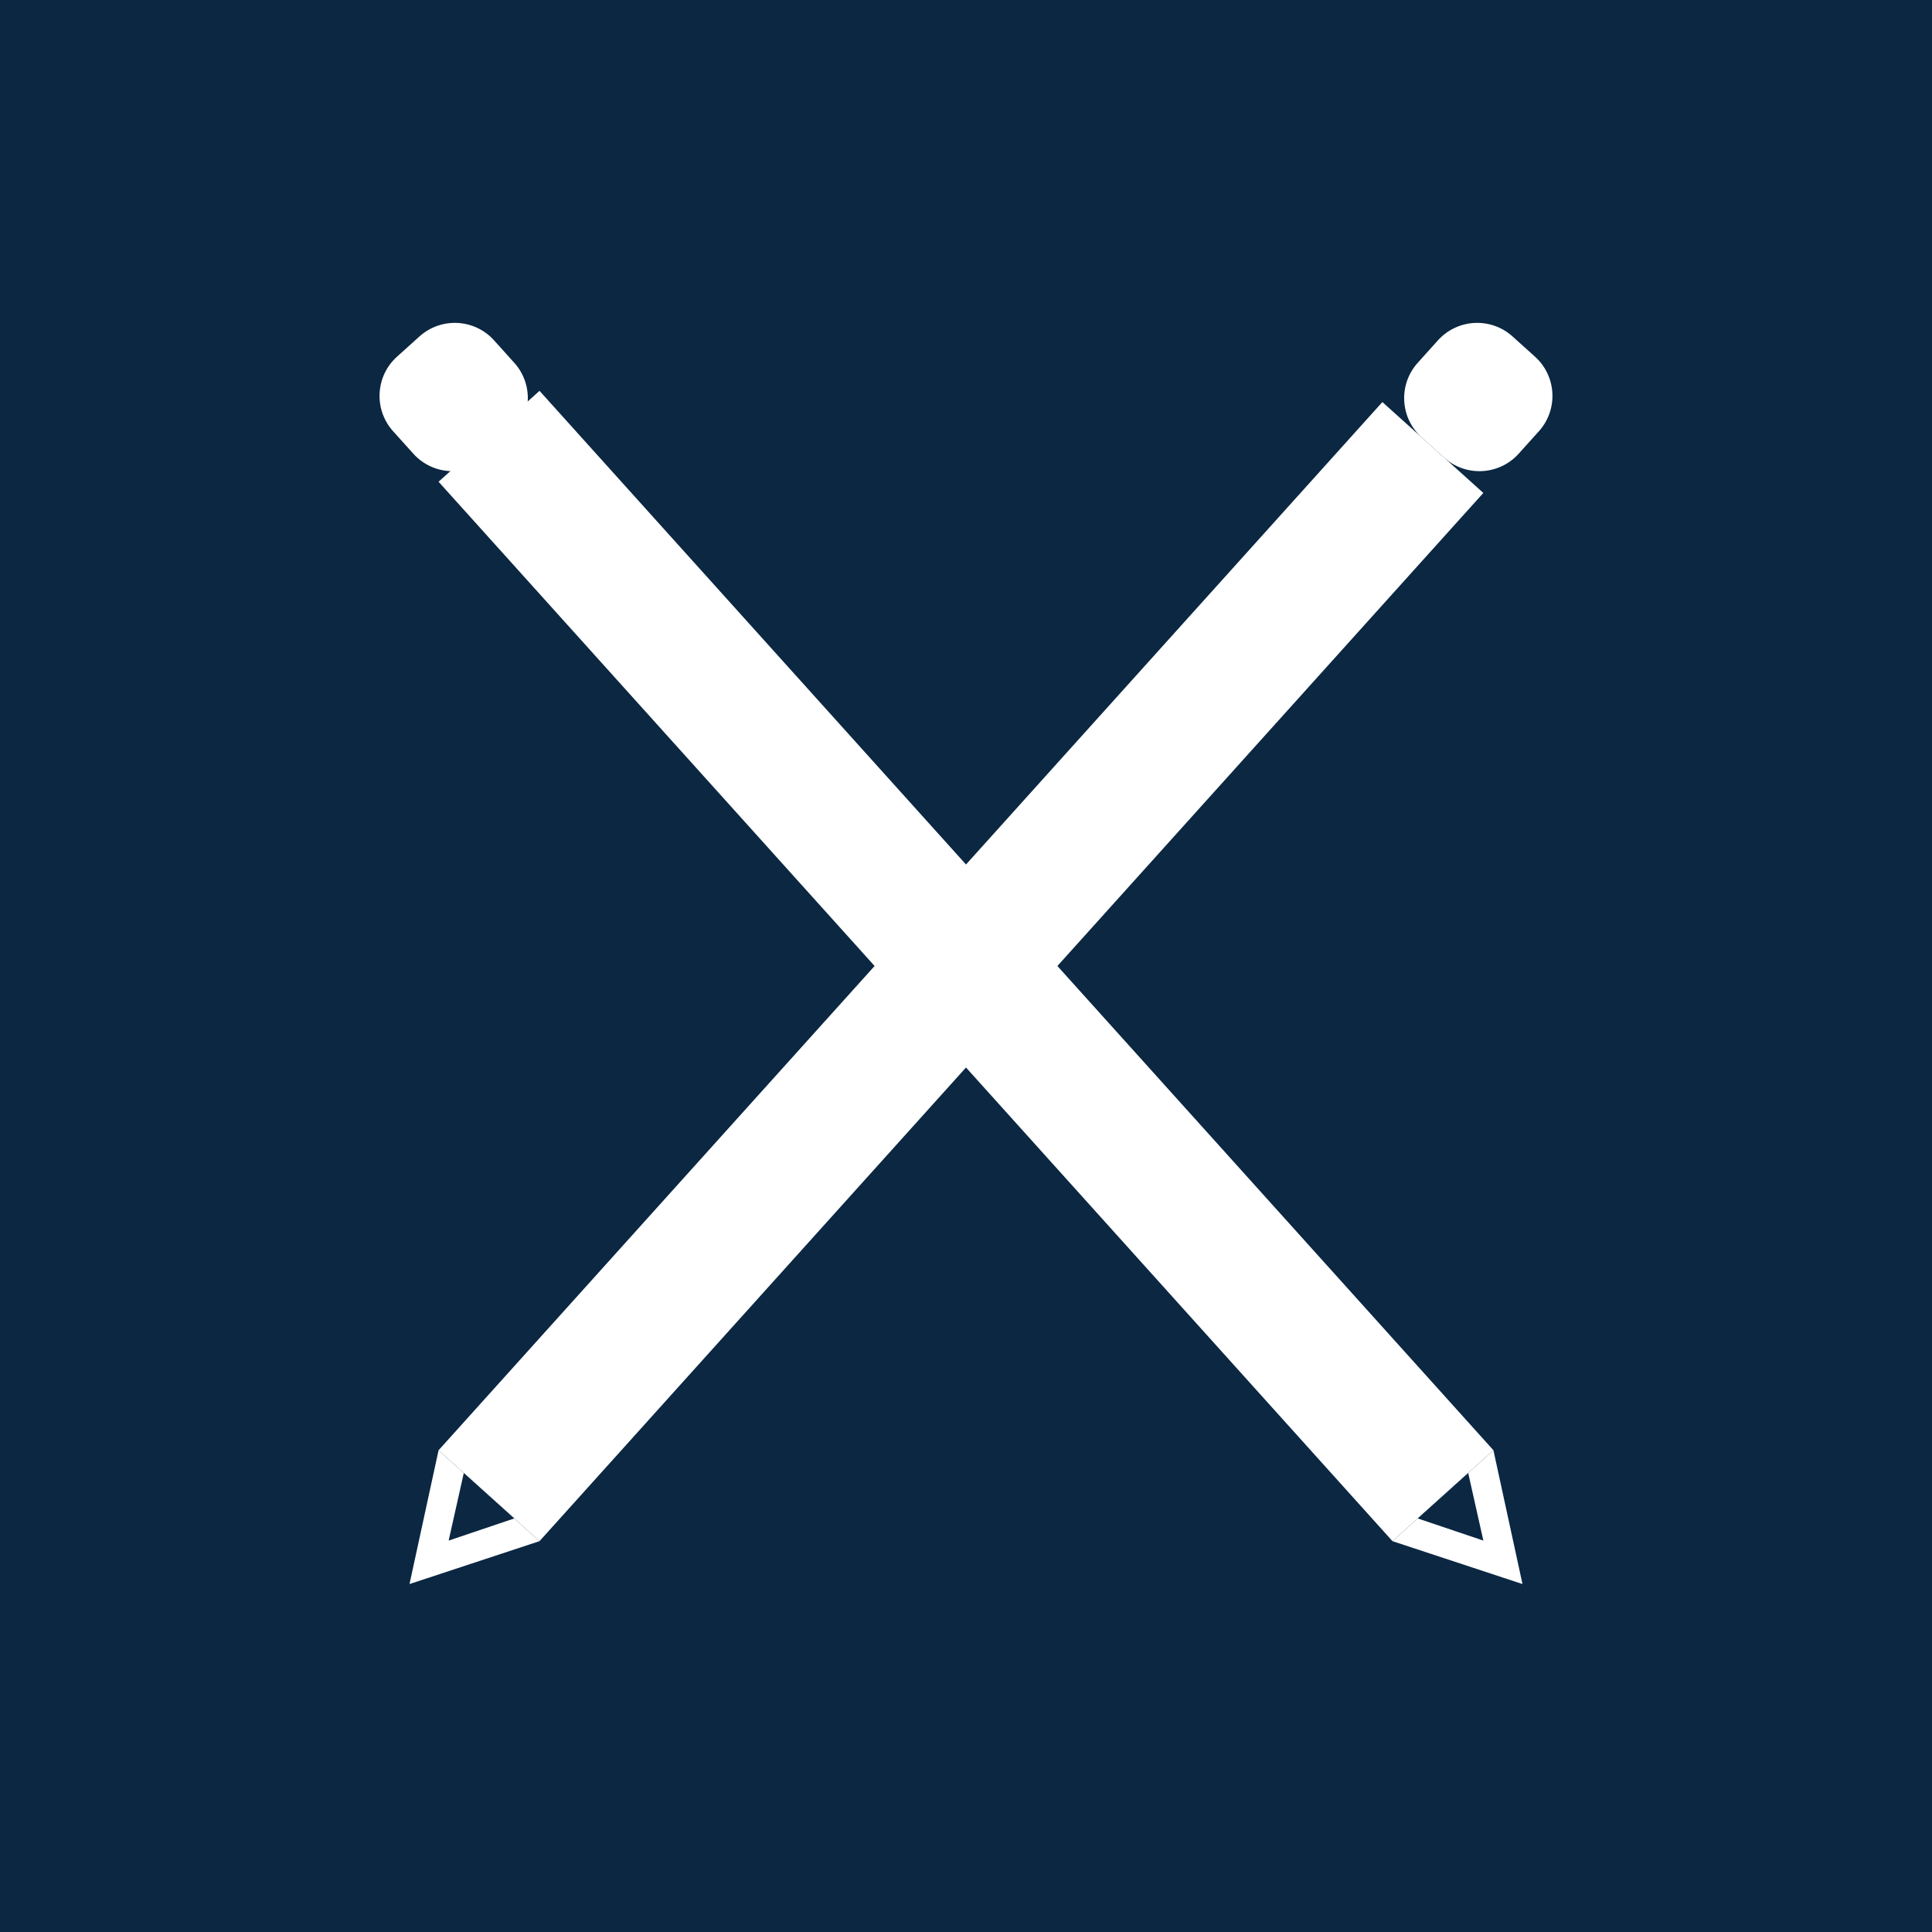
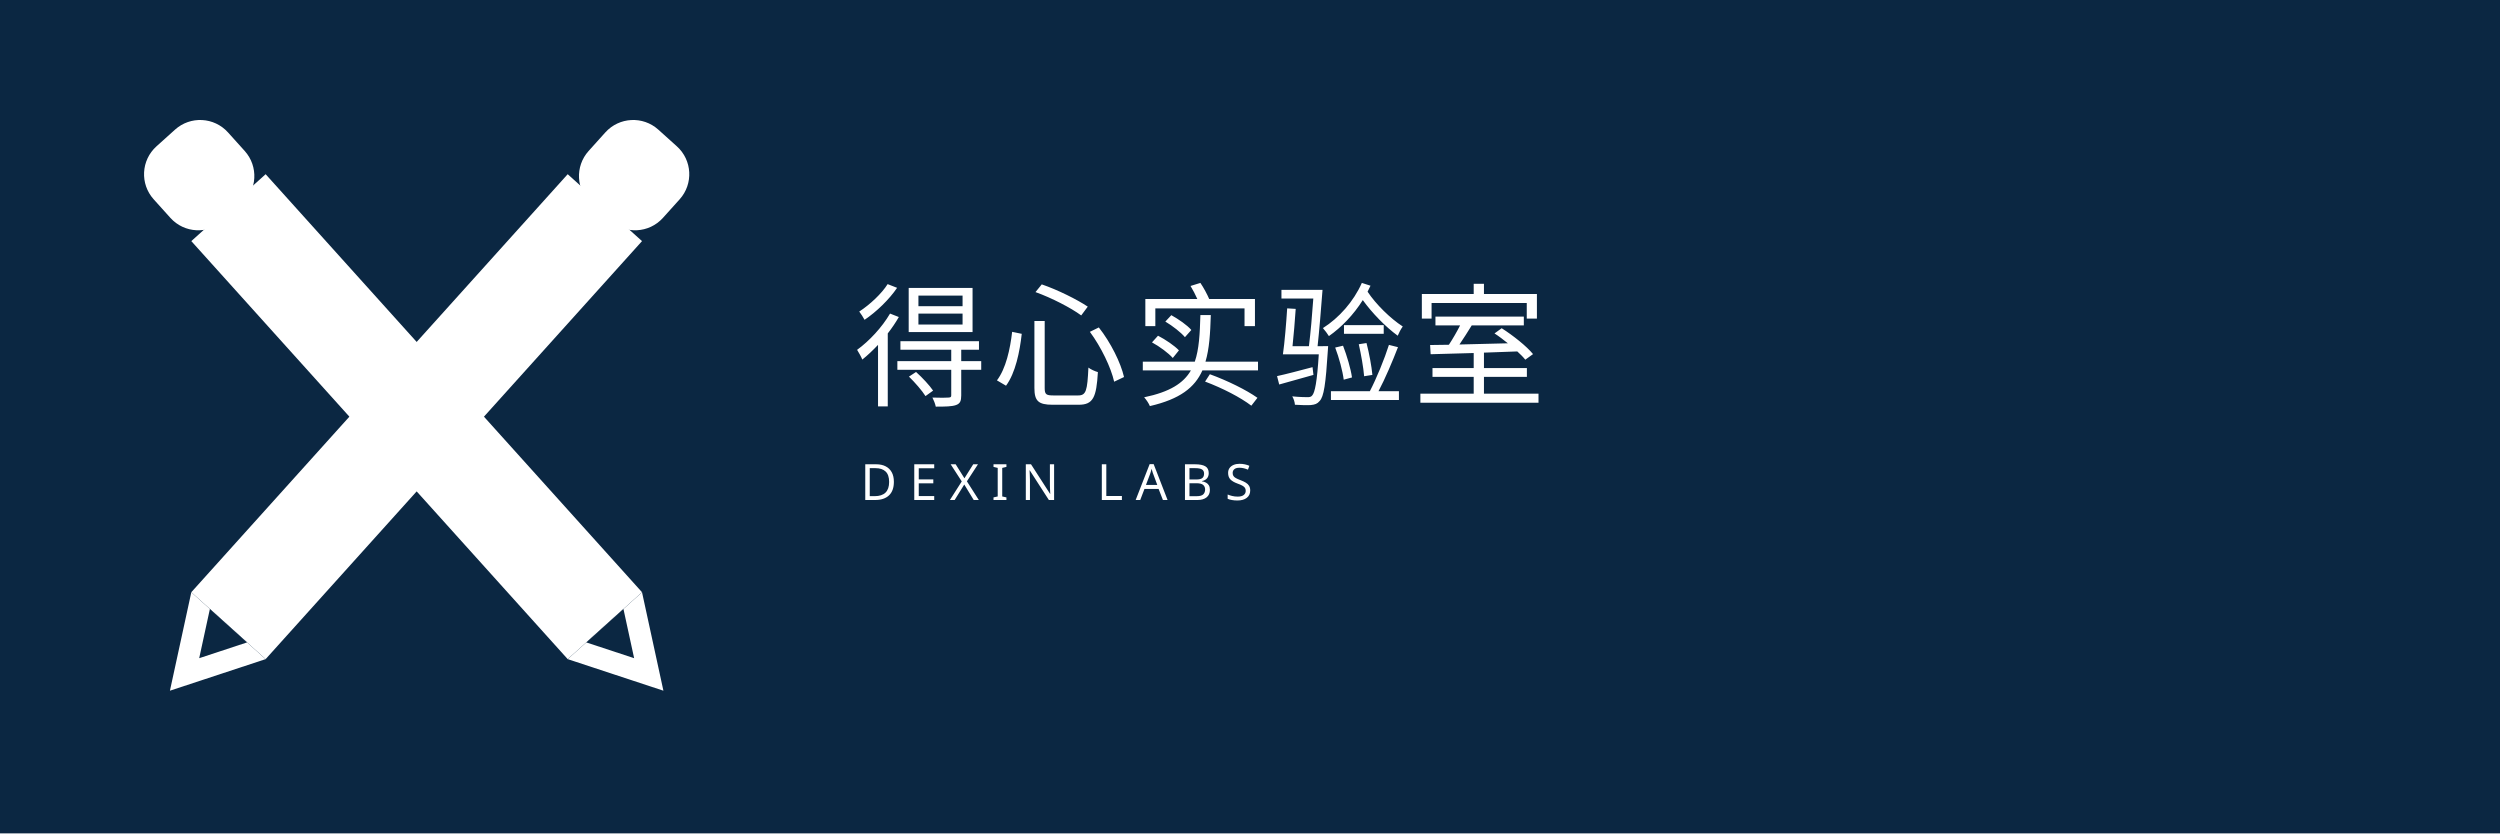
- <svg xmlns="http://www.w3.org/2000/svg" viewBox="0 0 1024 1024" width="512" height="512" fill="none">
-   <path fill="#0b2742" d="M0 0h1024v1024H0z" />
-   <g transform="rotate(48 -318.985 830.985)">
-     <path fill="#fff" d="M-377.8-36h755.6v72h-755.6z" />
-     <rect x="-441.8" y="-36" width="72" height="72" rx="28" fill="#fff" />
-     <path fill="#fff" d="M377.8-36v72l63-36z" />
-     <path fill="#0b2742" d="M377.8-18v36l32-18z" />
+ <svg xmlns="http://www.w3.org/2000/svg" viewBox="0 0 1200 400" width="1200" height="400" fill="none" preserveAspectRatio="xMidYMid meet">
+   <rect width="1200" height="400" rx="0" fill="#0B2742" />
+   <g transform="translate(200 200)">
+     <g transform="rotate(48)">
+       <rect x="-135" y="-24" width="270" height="48" fill="white" />
+       <rect x="-180" y="-24" width="48" height="48" rx="18" fill="white" />
+       <polygon points="135,-24 135,24 177,0" fill="white" />
+       <polygon points="135,-12 135,12 156,0" fill="#0B2742" />
+     </g>
+     <g transform="rotate(-48)">
+       <rect x="-135" y="-24" width="270" height="48" fill="white" />
+       <rect x="132" y="-24" width="48" height="48" rx="18" fill="white" />
+       <polygon points="-135,-24 -135,24 -177,0" fill="white" />
+       <polygon points="-135,-12 -135,12 -156,0" fill="#0B2742" />
+     </g>
  </g>
-   <g transform="rotate(-48 830.985 -318.985)">
-     <path fill="#fff" d="M-377.8-36h747.6v72h-747.6z" />
-     <rect x="369.8" y="-36" width="72" height="72" rx="28" fill="#fff" />
-     <path fill="#fff" d="M-377.8-36v72l-63-36z" />
-     <path fill="#0b2742" d="M-377.8-18v36l-32-18z" />
+   <g fill="white" font-family="Noto Sans SC, Noto Sans, Arial, sans-serif">
+     <text x="410" y="190" font-size="64" font-weight="500" letter-spacing="3">
+       得心实验室
+     </text>
+     <text x="413" y="240" font-size="24" font-weight="400" letter-spacing="6">
+       DEXIN LABS
+     </text>
  </g>
</svg>
